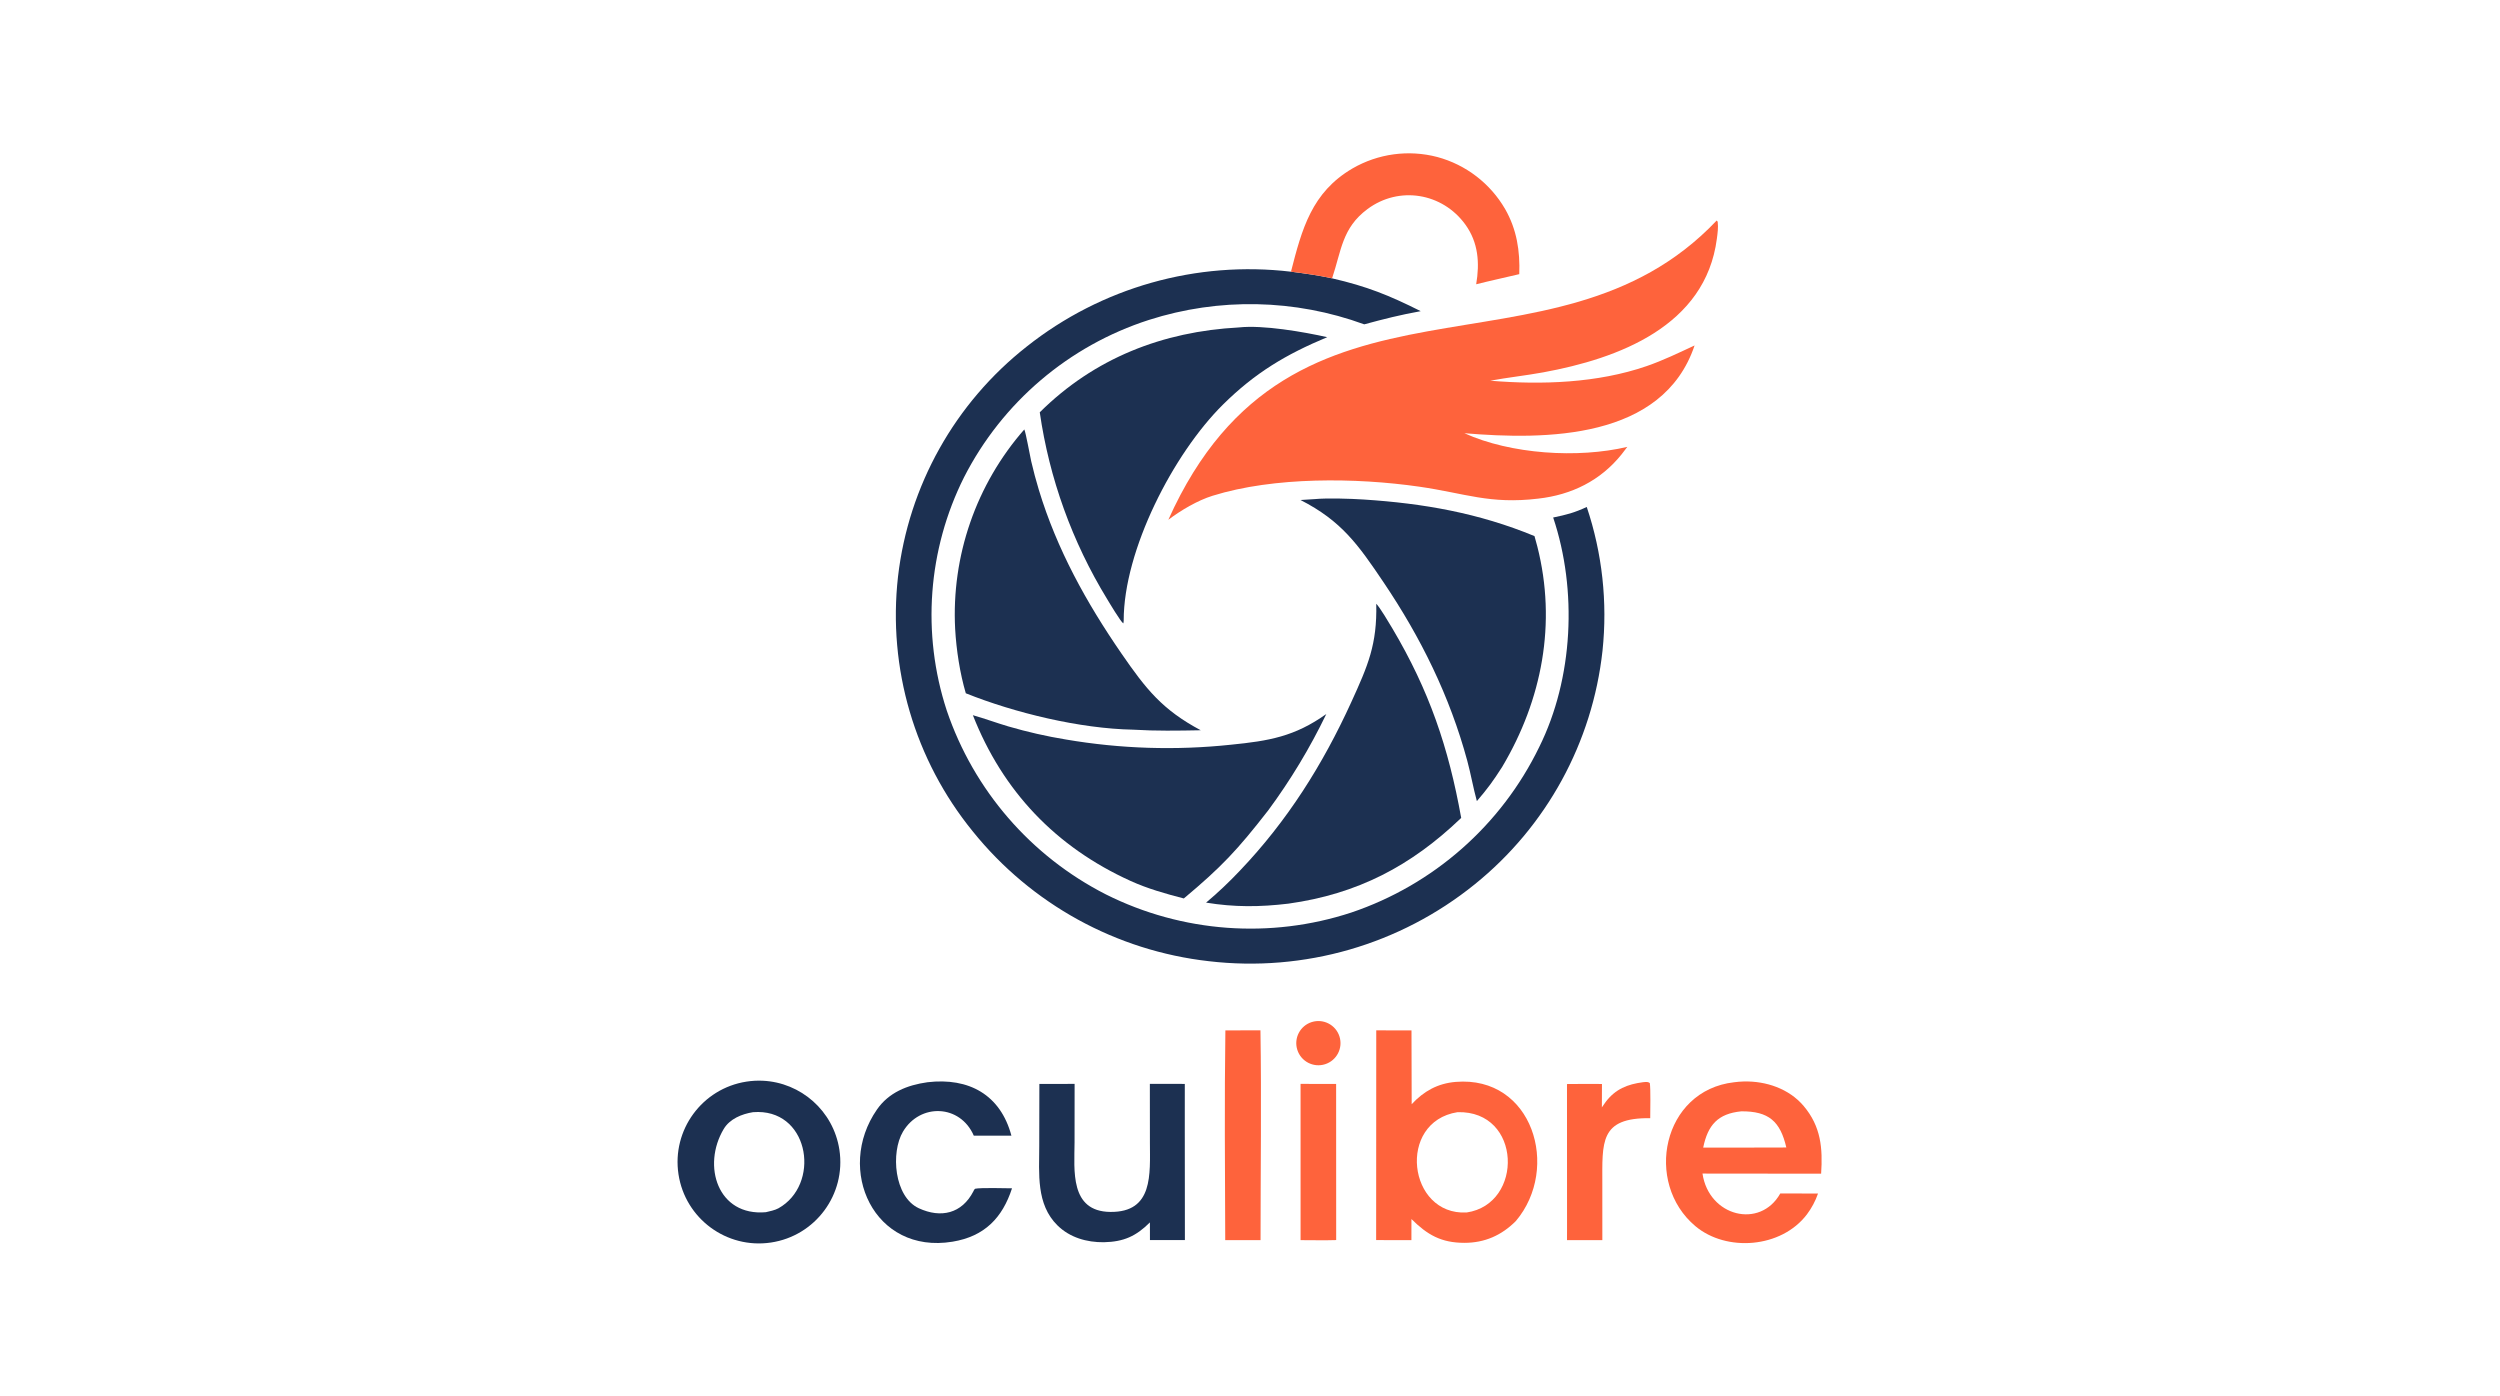
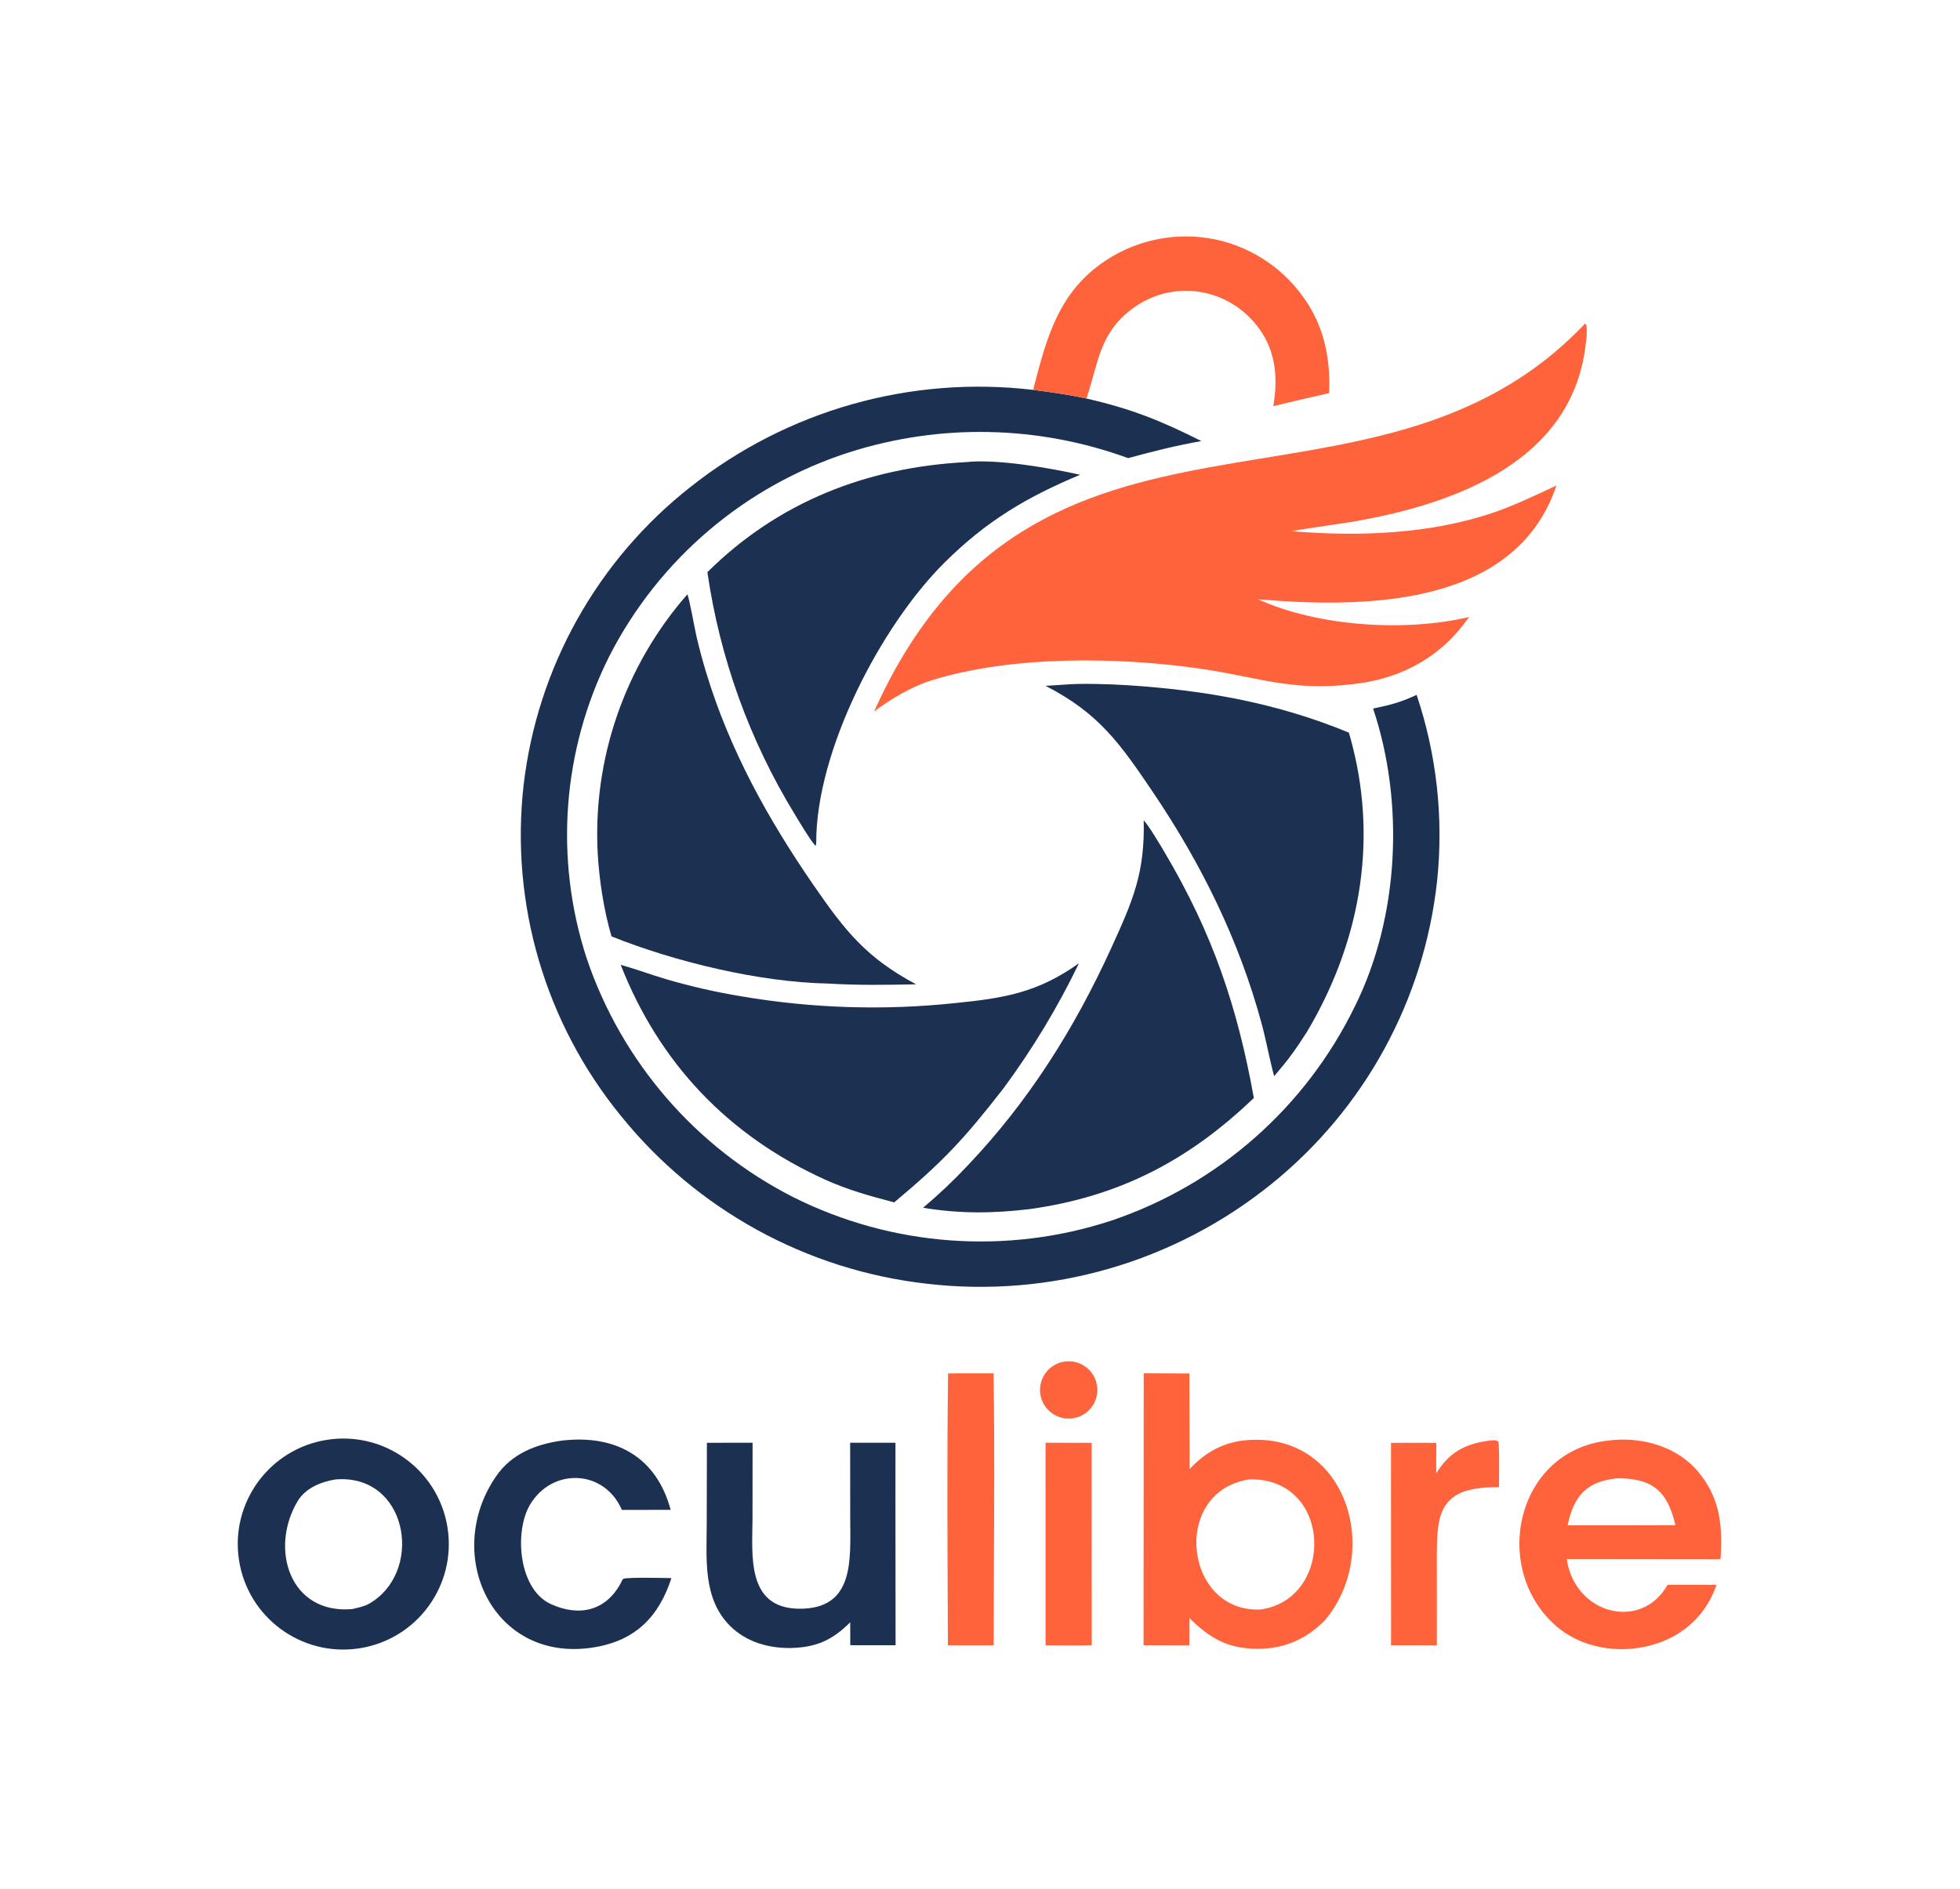
- <svg xmlns="http://www.w3.org/2000/svg" version="1.1" style="display: block;" viewBox="0 0 2752 1536" width="2752" height="1536" preserveAspectRatio="none" id="svg21">
+ <svg xmlns="http://www.w3.org/2000/svg" version="1.1" style="display: block;" viewBox="544 -32 1664 1604" width="1664" height="1604" preserveAspectRatio="none" id="svg21">
  <defs id="defs21" />
  <path transform="translate(0,0)" fill="rgb(28,48,81)" d="M 1746.69 558.061 C 1763.77 608.939 1769.68 662.896 1764.05 716.266 C 1753.03 817.259 1702.43 909.766 1623.32 973.511 C 1541.13 1039.92 1435.65 1070.41 1330.7 1058.09 C 1228.67 1046.57 1135.32 995.247 1070.91 915.285 C 1006.84 836.662 977.139 735.539 988.528 634.754 C 1000.14 534.725 1051.23 443.482 1130.45 381.317 C 1212.55 316.362 1317.14 286.773 1421.1 299.091 C 1436.61 301.024 1451.05 303.066 1466.36 306.399 C 1504.87 315.288 1529.05 325.051 1563.93 342.527 C 1541.04 346.695 1524.07 350.981 1501.75 357.034 C 1425.43 329.122 1341.99 327.427 1264.6 352.217 C 1176.52 380.607 1103.35 442.881 1061.25 525.297 C 1021.33 605.022 1014.47 697.27 1042.15 782.023 C 1071.9 869.815 1134.79 942.502 1217.39 984.569 C 1301.27 1026.59 1398.36 1033.77 1487.5 1004.53 C 1578.04 973.969 1652.54 908.38 1694.32 822.448 C 1731.94 746.756 1736.48 649.497 1709.73 569.677 C 1724.73 566.546 1732.78 564.52 1746.69 558.061 z" id="path2" />
  <path transform="translate(0,0)" fill="rgb(254,99,60)" d="M 1889.73 242.75 L 1890.85 244.099 C 1891.59 250.683 1890.76 256.366 1889.92 262.809 C 1877.45 359.004 1781.68 394.727 1698.71 409.902 C 1679.69 413.38 1659.73 415.516 1640.41 419.076 C 1697.09 423.784 1758.45 421.705 1812.57 403.027 C 1830.78 396.742 1847.94 388.387 1865.4 380.278 C 1830.5 484.121 1701.53 484.398 1612 476.887 C 1663.06 500.044 1736.97 504.809 1791.35 491.907 C 1789.33 494.655 1787.26 497.366 1785.14 500.039 C 1761.83 529.164 1729.92 544.761 1693.25 548.887 C 1639.8 555.291 1613 543.023 1562.3 535.73 C 1492.87 525.742 1402.6 524.609 1334.82 545.729 C 1318.2 550.91 1299.89 561.753 1286.1 572.177 C 1423 266.919 1708.46 434.073 1889.73 242.75 z" id="path3" />
  <path transform="translate(0,0)" fill="rgb(28,48,81)" d="M 1070.94 787.288 C 1083.41 790.787 1097.17 795.852 1109.98 799.637 C 1130.83 805.731 1152.04 810.55 1173.48 814.067 C 1233.45 824.297 1294.55 826.218 1355.04 819.777 C 1396.72 815.628 1425.29 810.808 1460.03 785.941 C 1442.04 823.28 1420.59 858.848 1395.96 892.177 C 1362.27 935.517 1344.73 954.266 1303.15 989.024 C 1282.89 983.757 1263.49 978.342 1244.39 969.669 C 1162.05 932.276 1103.77 870.792 1070.94 787.288 z" id="path4" />
  <path transform="translate(0,0)" fill="rgb(28,48,81)" d="M 1447.13 549.422 C 1461.03 548.075 1487.04 548.959 1500.88 549.849 C 1566.93 554.098 1627.78 564.769 1689.16 590.132 C 1690.3 593.946 1691.35 597.786 1692.31 601.649 C 1713.66 685.925 1697.61 770.201 1653.6 844.188 C 1643.75 859.621 1637.66 867.986 1625.73 881.855 C 1621.74 867.404 1619.13 852.095 1615.18 837.499 C 1595.97 766.487 1564.09 701.91 1523.06 641.049 C 1495.07 599.532 1476.73 573.418 1431.59 550.404 L 1447.13 549.422 z" id="path5" />
  <path transform="translate(0,0)" fill="rgb(28,48,81)" d="M 1127.55 472.725 C 1129.13 475.681 1133.82 501.905 1135.11 507.571 C 1137.58 518.258 1140.41 528.86 1143.59 539.359 C 1163.44 604.724 1195.9 663.355 1234.47 719.342 C 1261.55 758.651 1279.52 781.347 1321.79 803.873 C 1295.98 804.349 1273.06 804.774 1247.25 803.222 C 1188.85 802.11 1117.19 784.812 1063.16 763.161 C 1056.67 741.115 1052.73 715.403 1051.44 692.498 C 1047.2 612.122 1074.5 533.265 1127.55 472.725 z" id="path6" />
  <path transform="translate(0,0)" fill="rgb(28,48,81)" d="M 1514.98 664.627 C 1518.73 668.198 1529.24 685.885 1532.68 691.696 C 1573.37 760.353 1594.49 822.633 1608.49 900.356 C 1553.38 953.232 1494.47 984.118 1418.24 994.735 C 1387.03 998.482 1358.73 998.724 1327.65 993.607 C 1340.73 982.622 1353.15 970.884 1364.86 958.453 C 1417.04 903.769 1456.15 841.626 1487.41 773.093 C 1505.81 732.759 1516.04 709.49 1514.98 664.627 z" id="path7" />
  <path transform="translate(0,0)" fill="rgb(28,48,81)" d="M 1363.63 360.452 C 1390.28 357.5 1435.17 365.376 1461.02 371.164 C 1415.54 390.146 1381.51 410.429 1346.19 445.424 C 1291.51 499.605 1236.9 605.685 1236.96 683.25 C 1236.99 684.223 1236.73 685.252 1236.55 686.255 C 1233.71 684.548 1221.07 663.356 1218.57 659.177 C 1180.25 596.464 1155.07 526.618 1144.57 453.879 C 1204.67 394.219 1279.89 364.933 1363.63 360.452 z" id="path8" />
  <path transform="translate(0,0)" fill="rgb(254,99,60)" d="M 1421.1 299.091 C 1433.13 252.185 1443.89 211.721 1488.8 185.438 C 1517.04 169.081 1550.59 164.544 1582.15 172.816 C 1613.65 181.299 1640.51 201.915 1656.86 230.152 C 1669.71 252.617 1673.36 276.288 1672.41 301.785 C 1656.81 305.513 1640.44 309.006 1624.98 312.928 C 1628.96 289.559 1627.39 266.976 1613.05 247.173 C 1587.79 212.268 1540.08 204.33 1505.35 230.127 C 1477.24 251.016 1476.65 275.864 1466.36 306.399 C 1451.05 303.066 1436.61 301.024 1421.1 299.091 z" id="path15" />
  <g id="g21">
    <path id="path9" d="M 1514.98 1134.16 L 1514.859 1365.09 L 1553.689 1365.141 L 1553.711 1341.92 C 1571.161 1359.26 1586.47 1368.109 1611.98 1368.119 C 1634.37 1368.129 1652.949 1359.89 1668.689 1344.08 C 1717.87 1285.79 1687.199 1183.841 1602.359 1190.961 C 1582.729 1192.611 1567.381 1201.09 1553.971 1215.5 L 1553.77 1134.289 C 1540.929 1134.249 1527.781 1134.37 1514.98 1134.16 z M 1604.439 1224.279 C 1675.35 1222.319 1677.57 1325.451 1614.439 1334.711 C 1549.689 1338.121 1537.419 1234.889 1604.439 1224.279 z " transform="translate(0,0)" style="fill:#fe633c;fill-opacity:1" />
    <path id="path11" d="M 839.748 1189.676 C 833.787 1189.395 827.707 1189.71 821.58 1190.67 C 772.835 1198.3 739.441 1243.919 746.885 1292.689 C 754.329 1341.469 799.809 1375.039 848.613 1367.789 C 897.687 1360.489 931.489 1314.71 924.004 1265.66 C 917.454 1222.75 881.477 1191.638 839.748 1189.676 z M 834.604 1224.082 C 891.759 1224.538 902.798 1304.379 856.932 1330.07 C 853.227 1332.14 847.244 1333.441 843.031 1334.391 C 790.085 1339.061 772.54 1283.271 796.654 1242.811 C 803.282 1231.69 816.44 1226.299 828.93 1224.289 C 830.869 1224.134 832.76 1224.067 834.604 1224.082 z " transform="translate(0,0)" style="fill:#1c3051;fill-opacity:1" />
    <path id="path13" d="M 1919.359 1190.502 C 1915.844 1190.597 1912.344 1190.881 1908.891 1191.35 C 1829.871 1200.41 1809.45 1302.119 1866.32 1349.789 C 1900.38 1378.349 1960.709 1374.1 1989.02 1336.84 C 1994.28 1329.86 1998.419 1322.11 2001.27 1313.85 L 1973.75 1313.779 L 1959.721 1313.789 C 1937.571 1353.249 1881.07 1339.179 1874.1 1291.859 L 2004.699 1292 C 2006.559 1263.92 2004.541 1240.031 1985.471 1217.471 C 1969.38 1198.422 1943.97 1189.838 1919.359 1190.502 z M 1916.811 1223.35 C 1947.011 1223.14 1959.711 1234.33 1966.391 1263.16 L 1923.75 1263.26 L 1874.881 1263.26 C 1879.981 1238.41 1891.031 1225.91 1916.811 1223.35 z " transform="translate(0,0)" style="fill:#fe633c;fill-opacity:1" />
    <path transform="translate(0,0)" fill="rgb(28,48,81)" d="M 1265.76 1193.13 L 1304.23 1193.16 L 1304.21 1243.75 L 1304.33 1365.09 L 1265.86 1365.07 L 1265.82 1345.62 C 1250.62 1360.74 1237.17 1366.94 1215.19 1367.45 C 1196.34 1367.67 1177.63 1362.32 1164.02 1348.88 C 1140.43 1325.59 1143.97 1291.83 1144 1261.58 L 1144.14 1193.18 L 1182.93 1193.15 L 1182.87 1257.64 C 1182.72 1288.17 1177.43 1333.54 1222.17 1334.09 C 1269.88 1334.67 1265.86 1292.28 1265.82 1257.64 L 1265.76 1193.13 z" id="path16" />
    <path transform="translate(0,0)" fill="rgb(28,48,81)" d="M 1021.05 1191.32 C 1066.43 1185.98 1101.33 1205.02 1113.36 1250.14 L 1071.96 1250.15 C 1056.97 1215.56 1012.81 1214.14 994.01 1245.69 C 980.408 1268.52 984.147 1317.45 1011.48 1330.06 C 1035.7 1341.24 1058.86 1336.05 1071.56 1311.32 C 1071.99 1309.9 1072.3 1309.86 1073.34 1308.59 C 1079.01 1307.26 1107.08 1308 1114.03 1308.09 C 1103.46 1340.52 1083.91 1361 1048.55 1366.85 C 962.175 1381.13 919.303 1287.62 965.39 1221.33 C 978.351 1202.68 998.463 1194.48 1021.05 1191.32 z" id="path17" />
    <path transform="translate(0,0)" fill="rgb(254,99,60)" d="M 1348.9 1134.25 L 1387.51 1134.2 C 1388.71 1210.05 1387.62 1289.09 1387.62 1365.14 L 1348.74 1365.14 C 1348.44 1289.09 1347.85 1210.15 1348.9 1134.25 z" id="path18" />
    <path transform="translate(0,0)" fill="rgb(254,99,60)" d="M 1808.72 1191.28 C 1812.05 1191.01 1813.81 1190.59 1816.09 1192.19 C 1817.18 1198.57 1816.56 1223.17 1816.58 1230.89 C 1760.61 1230.22 1763.88 1257.28 1763.84 1303.62 L 1763.86 1365.12 L 1724.96 1365.11 L 1725 1353.25 L 1724.94 1193.31 C 1737.59 1193.06 1750.74 1193.24 1763.44 1193.24 C 1763.32 1201.83 1763.29 1210.42 1763.35 1219.01 C 1764.66 1216.94 1766.06 1214.92 1767.55 1212.96 C 1778.33 1198.79 1791.56 1193.54 1808.72 1191.28 z" id="path19" />
    <path transform="translate(0,0)" fill="rgb(254,99,60)" d="M 1431.66 1193.14 L 1470.81 1193.22 L 1470.87 1365.08 C 1458.38 1365.49 1444.28 1365.16 1431.67 1365.15 L 1431.66 1193.14 z" id="path20" />
    <path transform="translate(0,0)" fill="rgb(254,99,60)" d="M 1443.98 1125.09 C 1456.78 1121.06 1470.43 1128.15 1474.49 1140.95 C 1478.54 1153.75 1471.47 1167.41 1458.67 1171.49 C 1445.85 1175.58 1432.14 1168.48 1428.08 1155.65 C 1424.02 1142.82 1431.14 1129.13 1443.98 1125.09 z" id="path21" />
  </g>
</svg>
